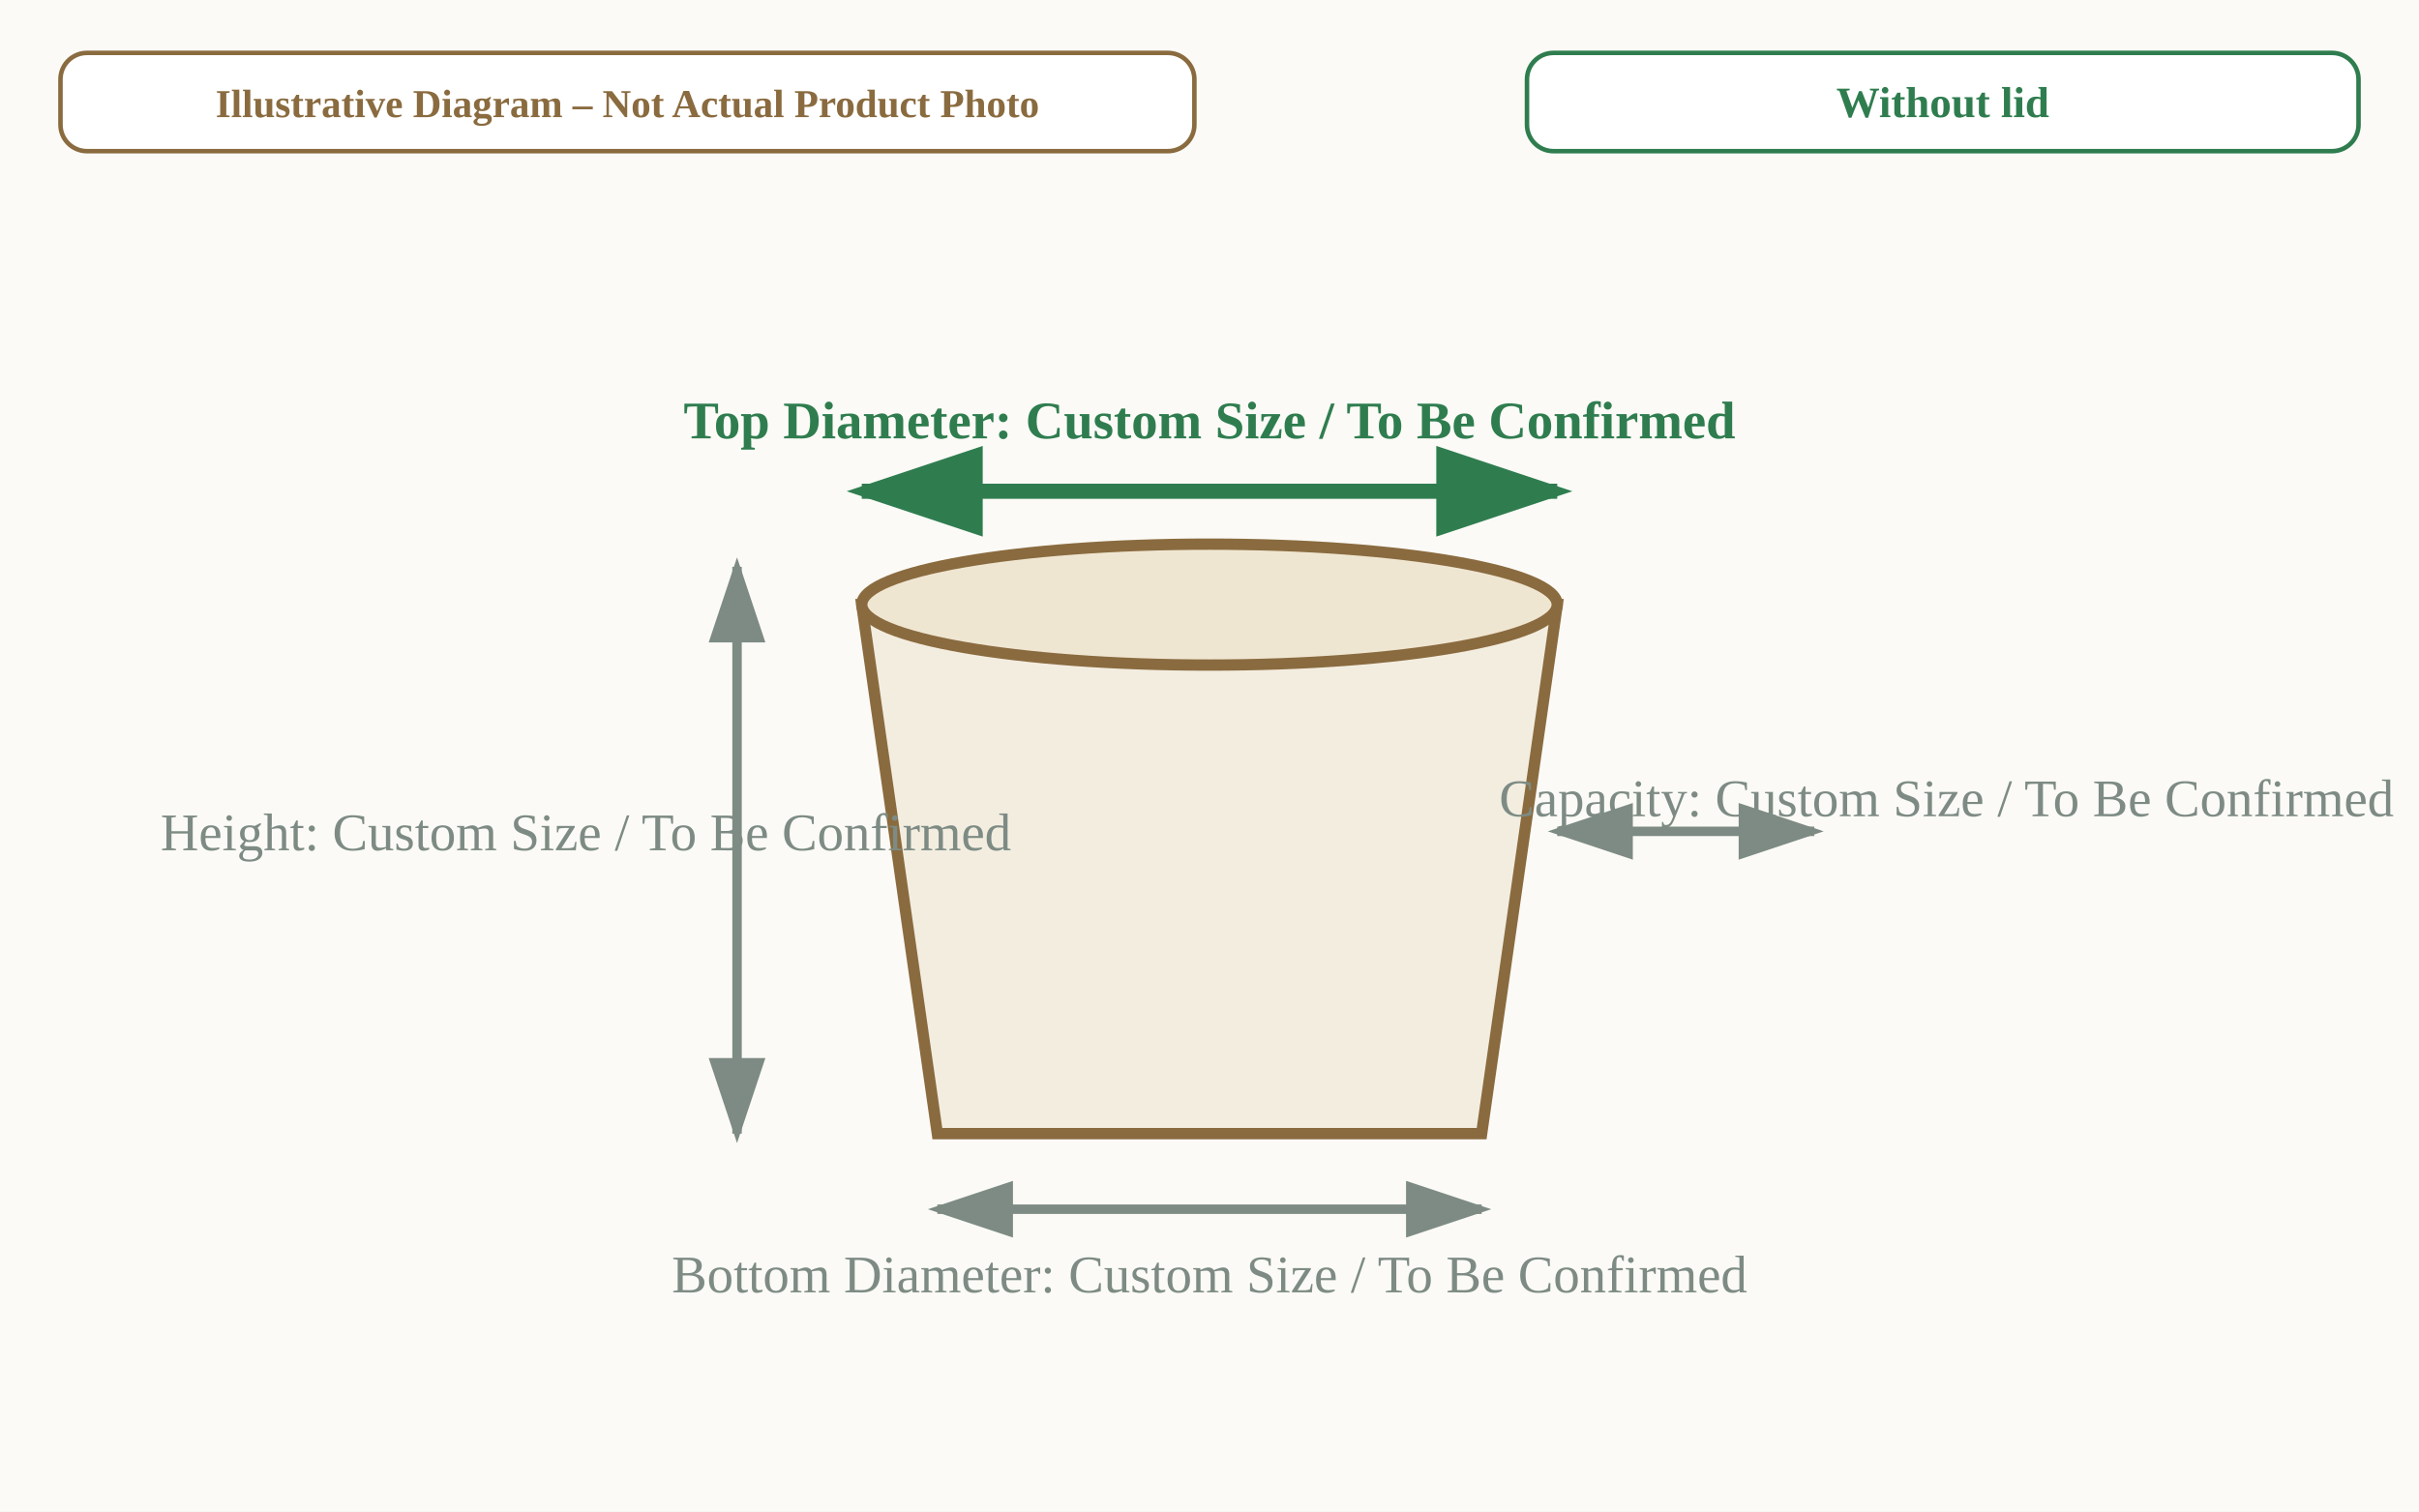
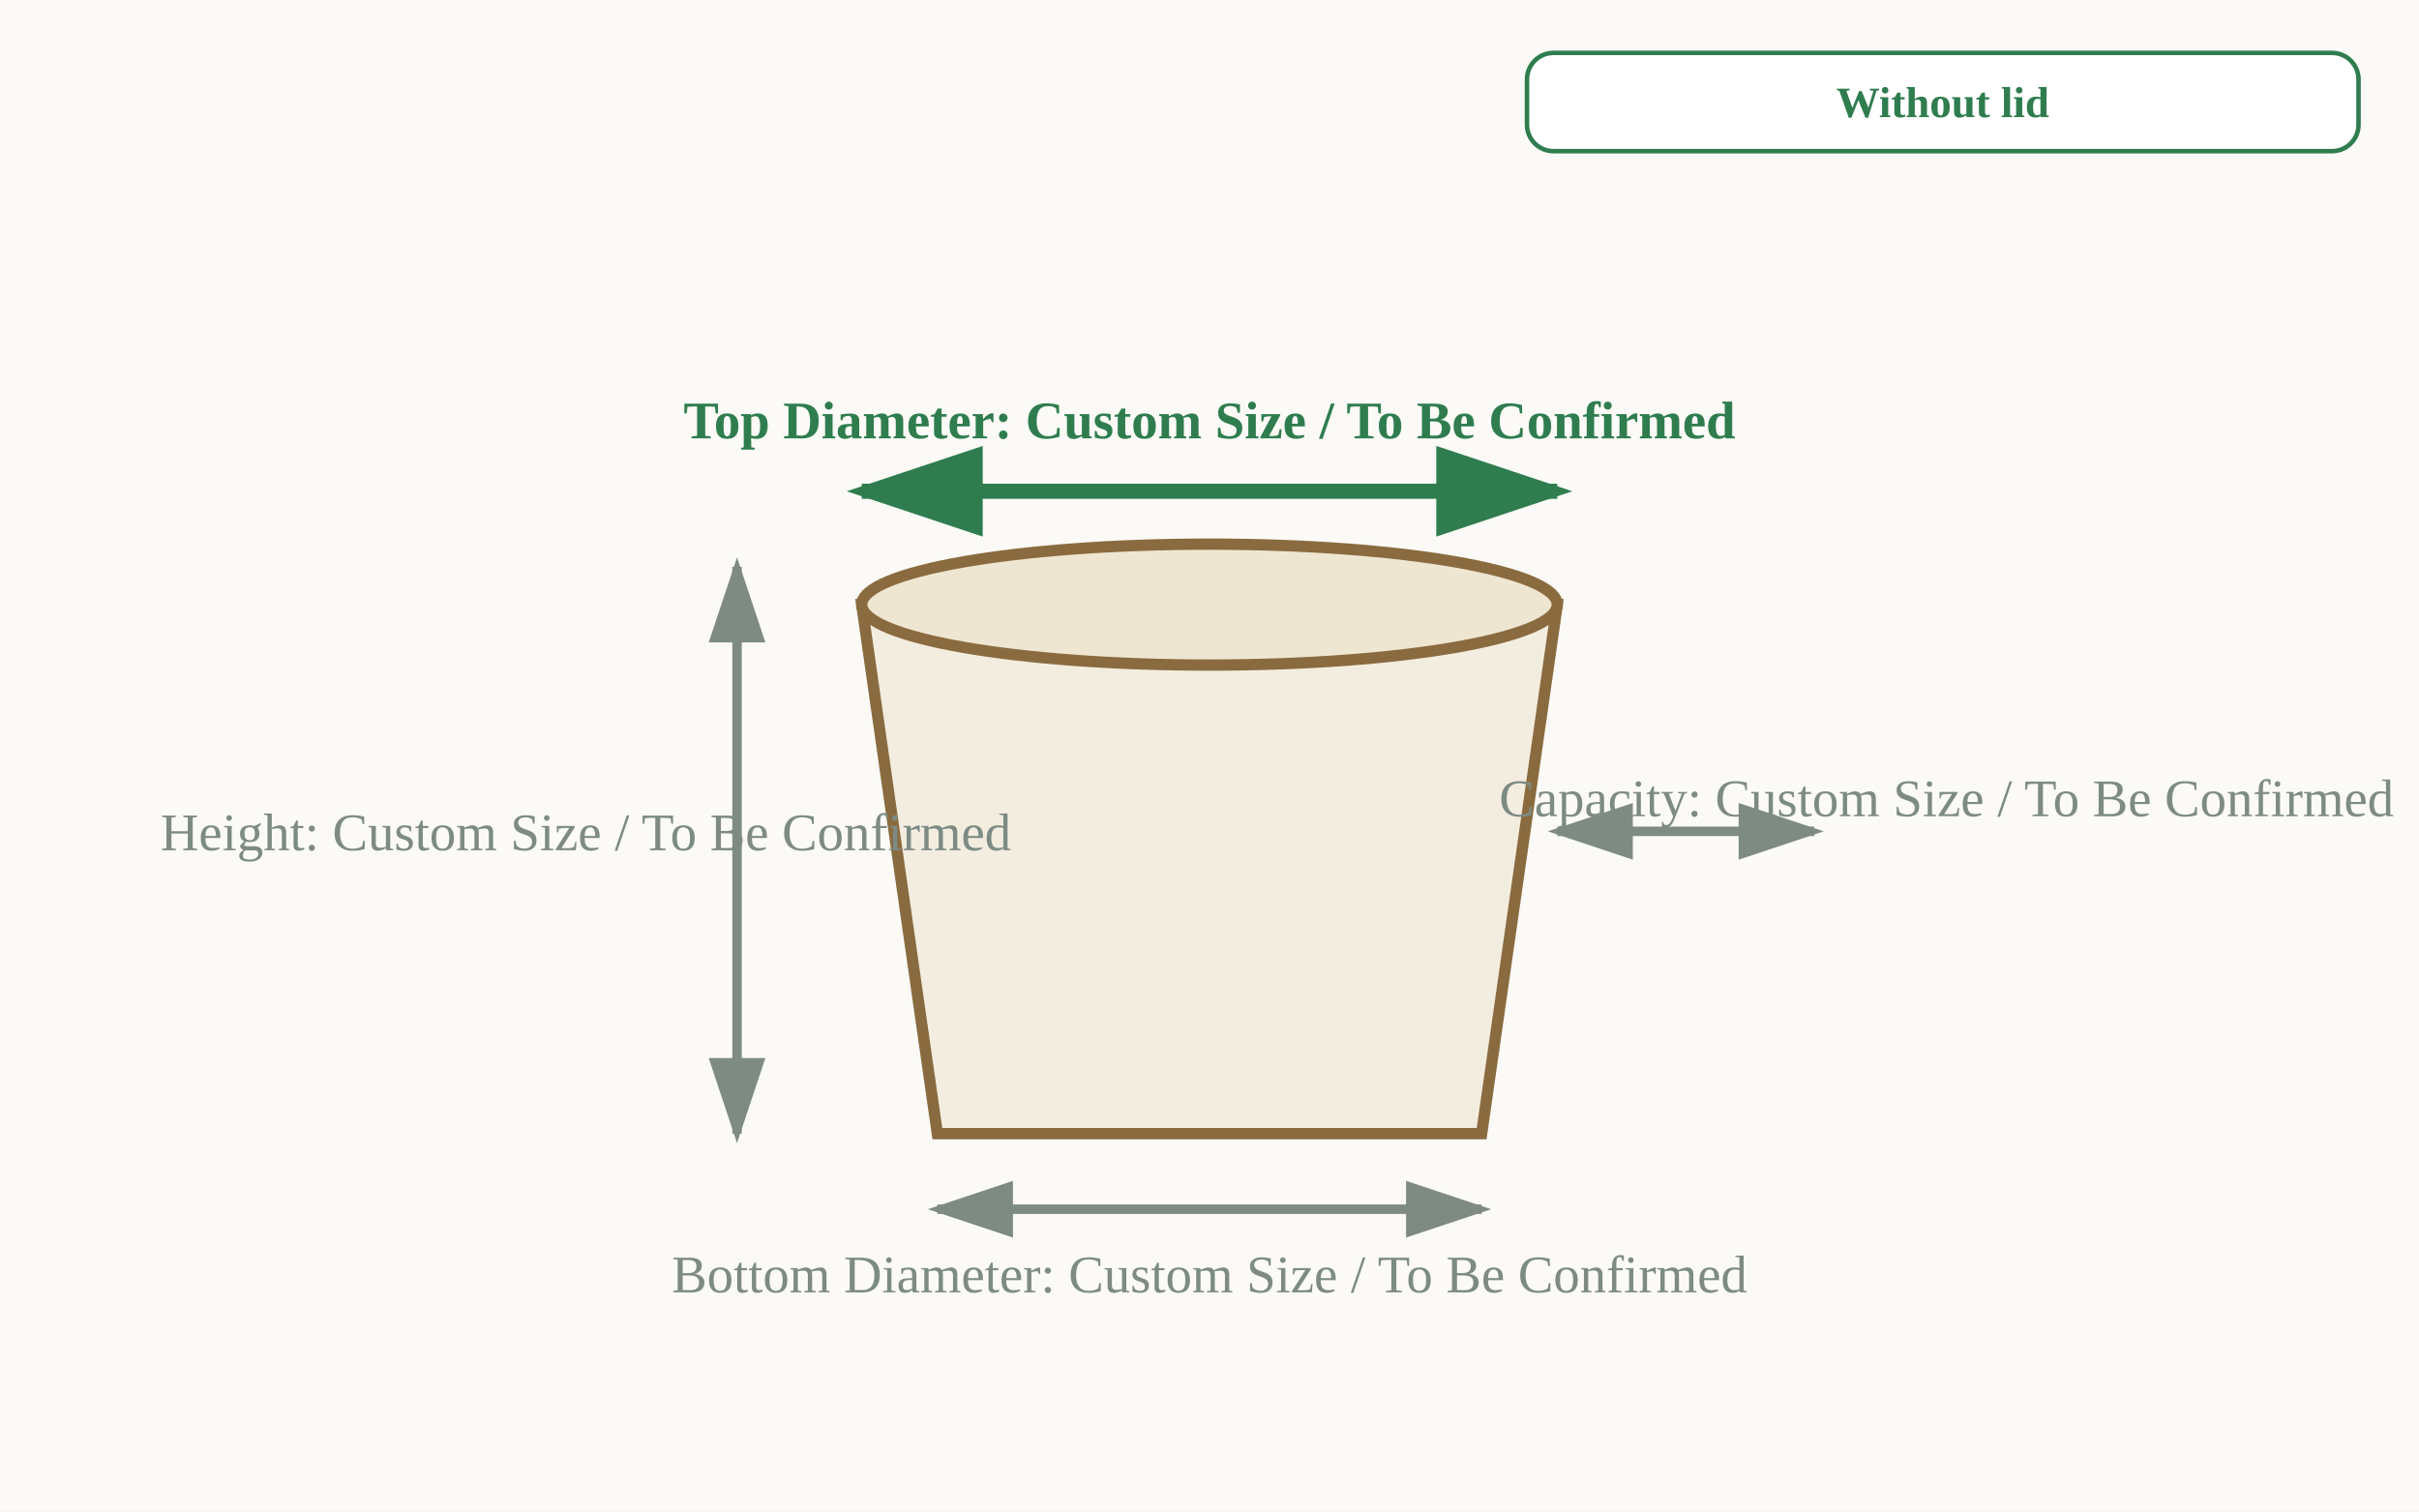
<svg xmlns="http://www.w3.org/2000/svg" viewBox="0 0 640 400" width="100%" style="max-width:620px" role="img" aria-label="dimension diagram with arrows">
  <defs>
    <marker id="arw-F03-0-g" markerWidth="10" markerHeight="10" refX="8" refY="3" orient="auto-start-reverse" markerUnits="strokeWidth">
      <path d="M0,0 L0,6 L9,3 z" fill="#2f7d4f" />
    </marker>
    <marker id="arw-F03-0-a" markerWidth="10" markerHeight="10" refX="8" refY="3" orient="auto-start-reverse" markerUnits="strokeWidth">
      <path d="M0,0 L0,6 L9,3 z" fill="#7d8b84" />
    </marker>
  </defs>
  <rect width="640" height="400" fill="#fbfaf6" />
-   <rect x="16" y="14" width="300" height="26" rx="7" fill="#fff" stroke="#8a6b3f" stroke-width="1.2" />
-   <text x="166" y="31" text-anchor="middle" font-size="10.5" font-weight="700" fill="#8a6b3f">Illustrative Diagram – Not Actual Product Photo</text>
  <rect x="404" y="14" width="220" height="26" rx="7" fill="#fff" stroke="#2f7d4f" stroke-width="1.2" />
  <text x="514" y="31" text-anchor="middle" font-size="11.5" font-weight="700" fill="#2f7d4f">Without lid</text>
  <polygon points="228,160 412,160 392,300 248,300" fill="#f3ede0" stroke="#8a6b3f" stroke-width="3" />
  <ellipse cx="320" cy="160" rx="92" ry="16" fill="#efe6d2" stroke="#8a6b3f" stroke-width="3" />
  <line x1="228" y1="130" x2="412" y2="130" stroke="#2f7d4f" stroke-width="4" marker-start="url(#arw-F03-0-g)" marker-end="url(#arw-F03-0-g)" />
  <text x="320" y="116" text-anchor="middle" font-size="14" font-weight="700" fill="#2f7d4f">Top Diameter: Custom Size / To Be Confirmed</text>
  <line x1="248" y1="320" x2="392" y2="320" stroke="#7d8b84" stroke-width="2.5" marker-start="url(#arw-F03-0-a)" marker-end="url(#arw-F03-0-a)" />
  <text x="320" y="342" text-anchor="middle" font-size="14" font-weight="500" fill="#7d8b84">Bottom Diameter: Custom Size / To Be Confirmed</text>
  <line x1="195" y1="150" x2="195" y2="300" stroke="#7d8b84" stroke-width="2.5" marker-start="url(#arw-F03-0-a)" marker-end="url(#arw-F03-0-a)" />
  <text x="155" y="225" text-anchor="middle" font-size="14" font-weight="500" fill="#7d8b84">Height: Custom Size / To Be Confirmed</text>
  <line x1="412" y1="220" x2="480" y2="220" stroke="#7d8b84" stroke-width="2.5" marker-start="url(#arw-F03-0-a)" marker-end="url(#arw-F03-0-a)" />
  <text x="515" y="216" text-anchor="middle" font-size="14" font-weight="500" fill="#7d8b84">Capacity: Custom Size / To Be Confirmed</text>
</svg>
